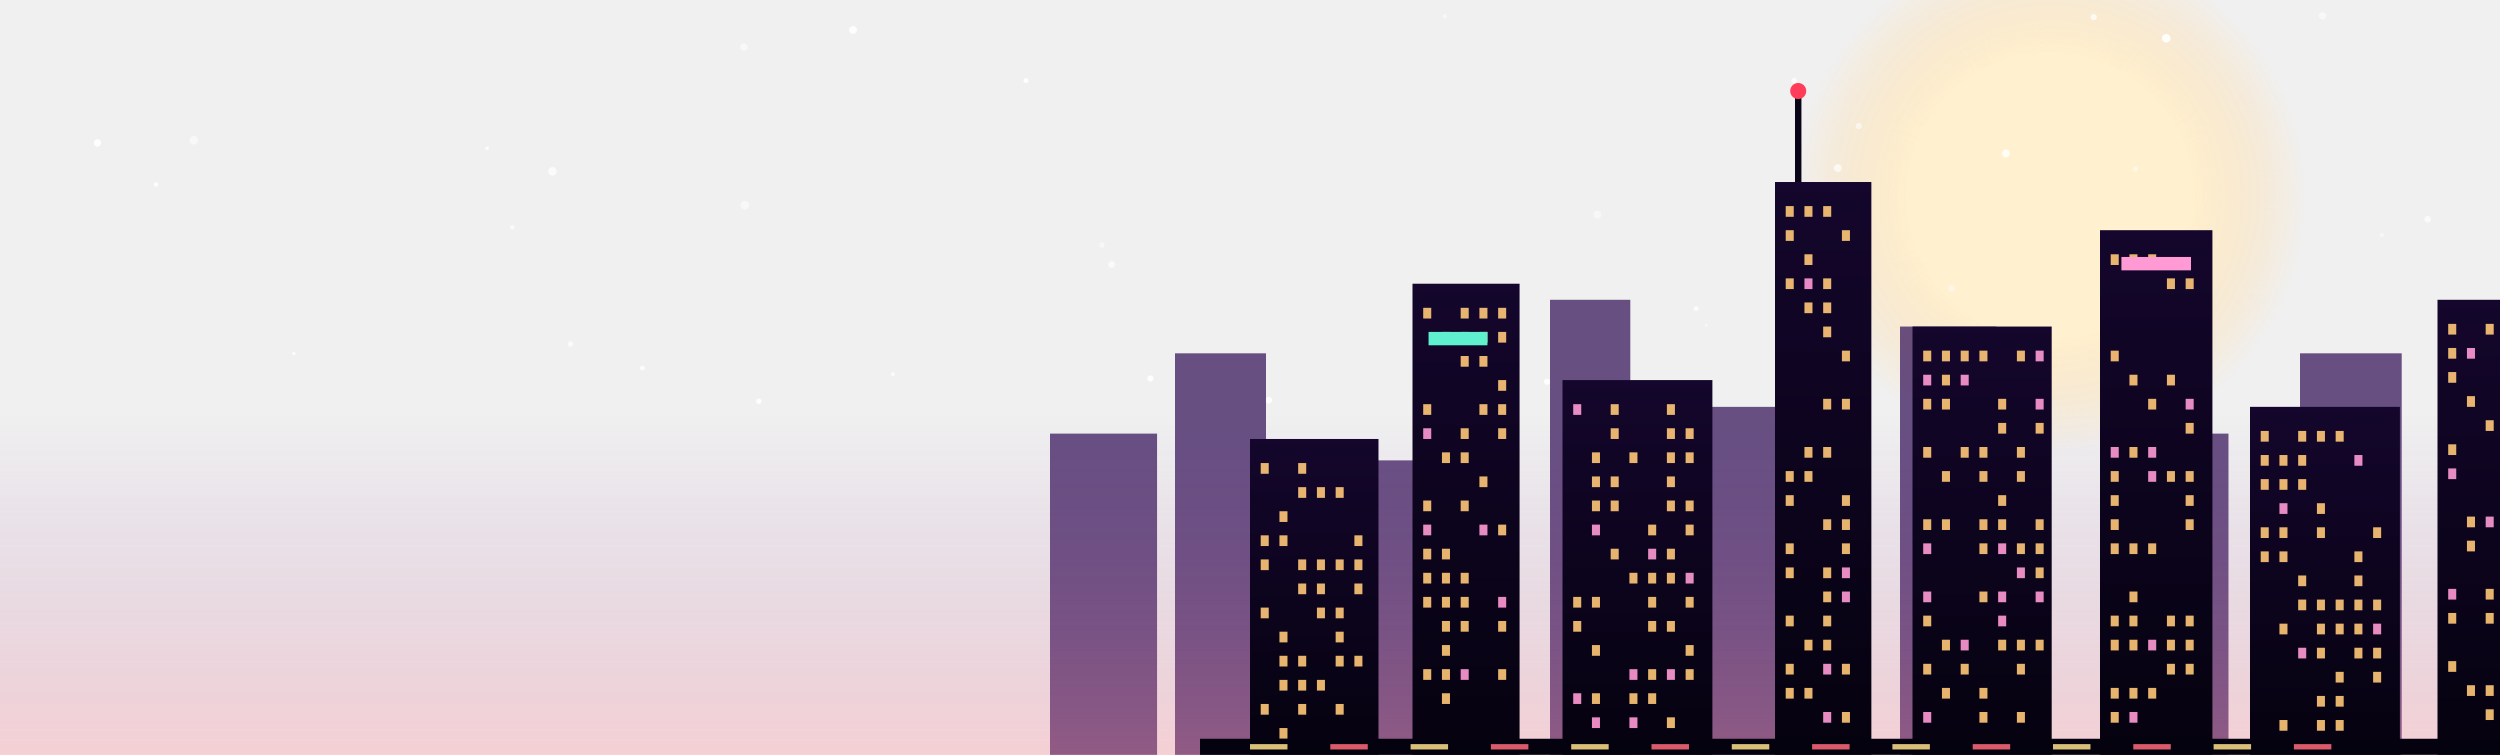
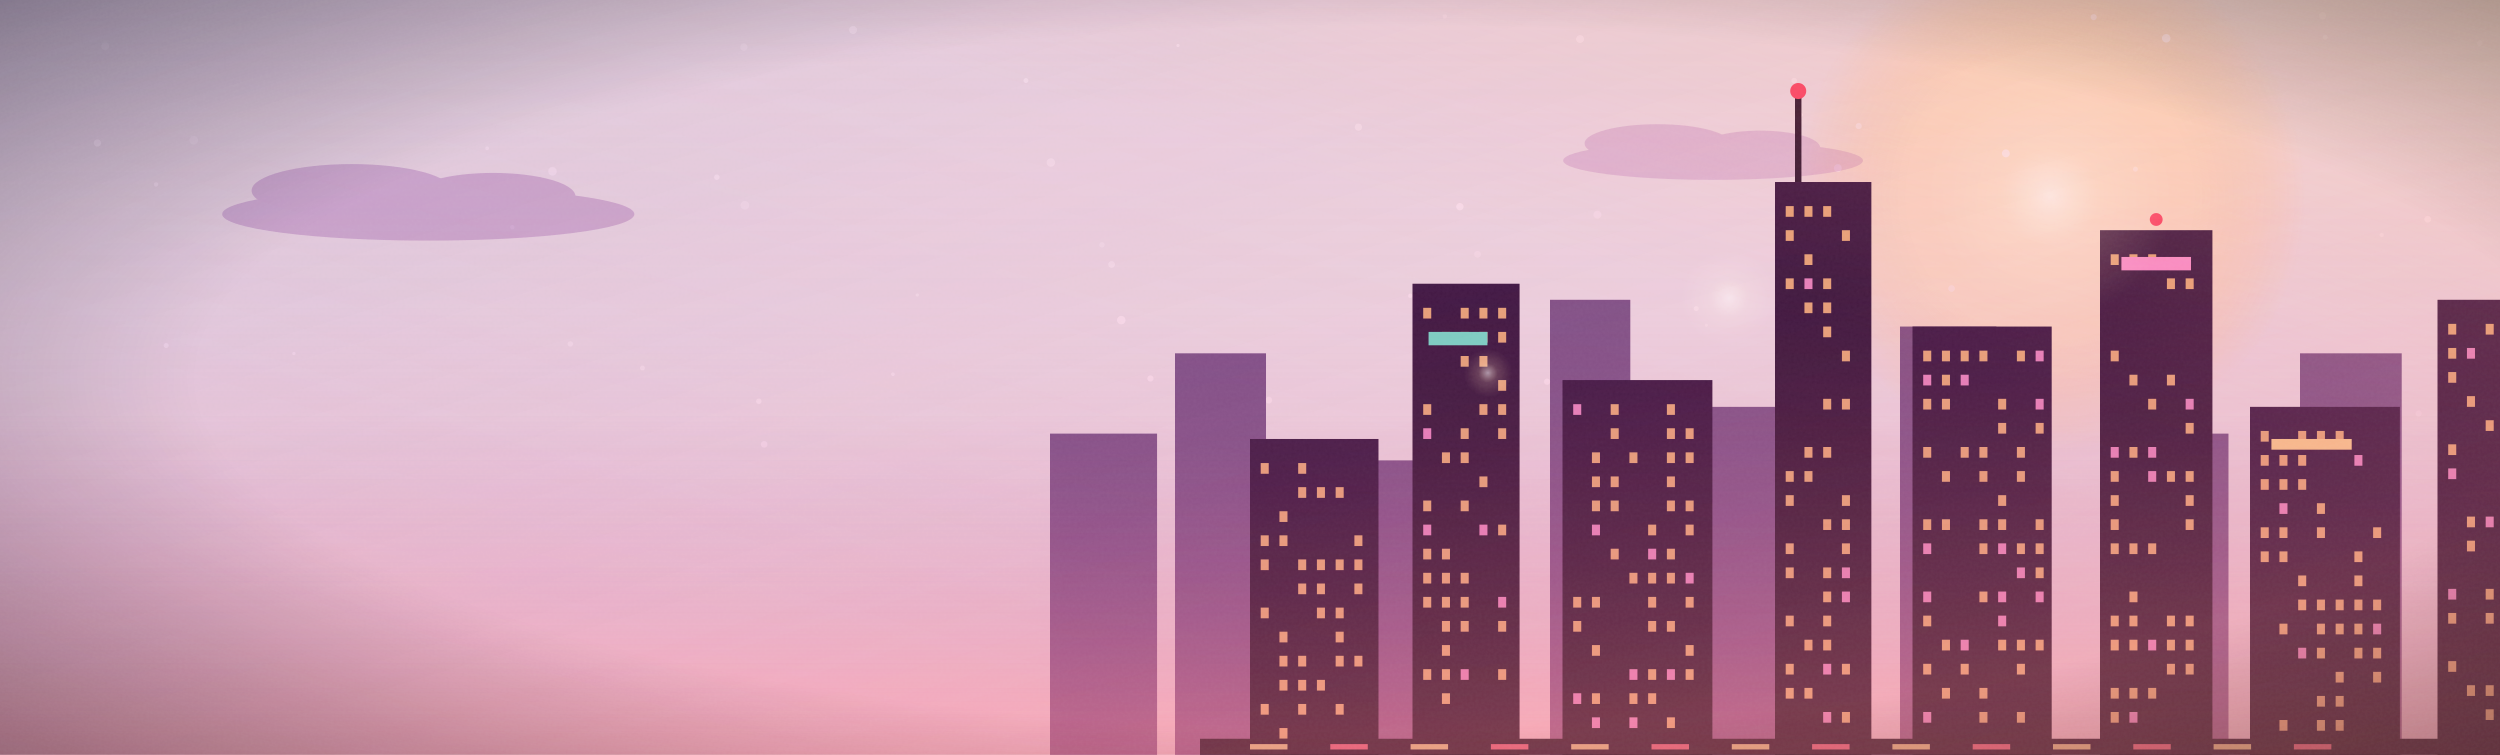
<svg xmlns="http://www.w3.org/2000/svg" viewBox="0 0 934 282" width="934" height="282">
  <defs>
    <linearGradient id="ink" x1="0" y1="0" x2="0" y2="1">
      <stop offset="0" stop-color="#14062c" />
      <stop offset="1" stop-color="#05020f" />
    </linearGradient>
    <linearGradient id="inkwarm" x1="0" y1="0" x2="0" y2="1">
      <stop offset="0" stop-color="#1b0838" />
      <stop offset=".7" stop-color="#0a0418" />
      <stop offset="1" stop-color="#2a0c2e" />
    </linearGradient>
    <linearGradient id="sun" x1="0" y1="0" x2="0" y2="1">
      <stop offset="0" stop-color="#ffe08a" />
      <stop offset=".5" stop-color="#ff8a5c" />
      <stop offset="1" stop-color="#ff2f7e" />
    </linearGradient>
    <linearGradient id="rim" x1="0" y1="0" x2="1" y2="0">
      <stop offset="0" stop-color="#ff9ad5" stop-opacity="0" />
      <stop offset="1" stop-color="#ffb36b" />
    </linearGradient>
    <linearGradient id="lens" x1="0" y1="0" x2="1" y2="1">
      <stop offset="0" stop-color="#ffd27a" />
      <stop offset=".5" stop-color="#ff6aa8" />
      <stop offset="1" stop-color="#5a2a9a" />
    </linearGradient>
    <linearGradient id="haze" x1="0" y1="0" x2="0" y2="1">
      <stop offset="0" stop-color="#7a3a9a" stop-opacity=".0" />
      <stop offset="1" stop-color="#ff7a8a" stop-opacity=".55" />
    </linearGradient>
+     <filter id="glow" x="-30%" y="-30%" width="160%" height="160%">
+       <feGaussianBlur stdDeviation="5" result="b" />
+       <feMerge>
+         <feMergeNode in="b" />
+         <feMergeNode in="SourceGraphic" />
+       </feMerge>
+     </filter>
+     <filter id="glowS" x="-30%" y="-60%" width="160%" height="220%">
+       <feGaussianBlur stdDeviation="2.4" result="b" />
+       <feMerge>
+         <feMergeNode in="b" />
+         <feMergeNode in="b" />
+         <feMergeNode in="SourceGraphic" />
+       </feMerge>
+     </filter>
+     <filter id="soft">
+       <feGaussianBlur stdDeviation=".9" />
+     </filter>
+     <filter id="grain" x="0" y="0" width="100%" height="100%">
+       <feTurbulence type="fractalNoise" baseFrequency=".9" numOctaves="2" seed="7" result="n" />
+       <feColorMatrix in="n" type="matrix" values="0 0 0 0 1  0 0 0 0 1  0 0 0 0 1  0 0 0 .55 0" />
+     </filter>
+     <radialGradient id="vig" cx=".55" cy=".5" r=".85">
+       <stop offset=".55" stop-color="#05010f" stop-opacity="0" />
+       <stop offset="1" stop-color="#05010f" stop-opacity=".55" />
+     </radialGradient>
+     <linearGradient id="grade" x1="0" y1="0" x2="1" y2="1">
+       <stop offset="0" stop-color="#3a1a9a" stop-opacity=".16" />
+       <stop offset=".55" stop-color="#ff5e8a" stop-opacity=".05" />
+       <stop offset="1" stop-color="#ffb36b" stop-opacity=".16" />
+     </linearGradient>
+     <linearGradient id="leak" x1="1" y1="0" x2="0" y2="1">
+       <stop offset="0" stop-color="#ffb36b" stop-opacity=".34" />
+       <stop offset=".35" stop-color="#ff5e8a" stop-opacity=".1" />
+       <stop offset="1" stop-color="#ff5e8a" stop-opacity="0" />
+     </linearGradient>
+     <linearGradient id="fog" x1="0" y1="1" x2="0" y2="0">
+       <stop offset="0" stop-color="#ff7a9a" stop-opacity=".38" />
+       <stop offset=".6" stop-color="#b04aa8" stop-opacity=".1" />
+       <stop offset="1" stop-color="#b04aa8" stop-opacity="0" />
+     </linearGradient>
+     <radialGradient id="flare" cx=".5" cy=".5" r=".5">
+       <stop offset="0" stop-color="#fff" stop-opacity=".55" />
+       <stop offset=".4" stop-color="#ffd9a0" stop-opacity=".18" />
+       <stop offset="1" stop-color="#ffd9a0" stop-opacity="0" />
+     </radialGradient>
+     <radialGradient id="halo" cx=".5" cy=".5" r=".5">
+       <stop offset="0" stop-color="#ff9a6a" stop-opacity=".6" />
+       <stop offset=".6" stop-color="#ff5e8a" stop-opacity=".18" />
+       <stop offset="1" stop-color="#ff5e8a" stop-opacity="0" />
+     </radialGradient>
+     <radialGradient id="halo2" cx=".5" cy=".5" r=".5">
+       <stop offset="0" stop-color="#fff0cf" stop-opacity=".5" />
+       <stop offset=".6" stop-color="#c9a8ff" stop-opacity=".15" />
+       <stop offset="1" stop-color="#c9a8ff" stop-opacity="0" />
+     </radialGradient>
    <radialGradient id="moon" cx=".5" cy=".5" r=".5">
      <stop offset=".55" stop-color="#fff0cf" />
      <stop offset="1" stop-color="#ffd9a0" stop-opacity="0" />
    </radialGradient>
    <linearGradient id="skin" x1="0" y1="0" x2="1" y2="1">
      <stop offset="0" stop-color="#2a1240" />
      <stop offset=".6" stop-color="#6a3a7a" />
      <stop offset="1" stop-color="#c8688a" />
    </linearGradient>
    <linearGradient id="shade" x1="0" y1="0" x2="1" y2="0">
      <stop offset="0" stop-color="#fff" stop-opacity=".25" />
      <stop offset="1" stop-color="#2a0c3e" stop-opacity=".55" />
    </linearGradient>
    <clipPath id="sunclip2">
      <circle cx="653.8" cy="141" r="141" />
    </clipPath>
    <clipPath id="sunclip">
      <circle cx="747.2" cy="174.84" r="174.84" />
    </clipPath>
    <filter id="soft">
      <feGaussianBlur stdDeviation="1.2" />
    </filter>
+     <style>
+ .tw{animation:tw 3s ease-in-out infinite}.t1{animation-duration:2.3s;animation-delay:-.7s}.t2{animation-duration:3.7s;animation-delay:-1.4s}.t3{animation-duration:4.4s;animation-delay:-2.1s}
+ @keyframes tw{0%,100%{opacity:.95}50%{opacity:.18}}
+ .sway{transform-box:fill-box;transform-origin:50% 100%;animation:sway 7s ease-in-out infinite}.sw2{animation-duration:9s;animation-delay:-2s}.sw3{animation-duration:6s;animation-delay:-4s}
+ @keyframes sway{0%,100%{transform:rotate(0)}25%{transform:rotate(1.5deg)}75%{transform:rotate(-1.5deg)}}
+ .wk{animation:wk 6s steps(1,end) infinite}.wk2{animation-duration:9s;animation-delay:-3s}.wk3{animation-duration:11s;animation-delay:-6s}
+ @keyframes wk{0%,100%{opacity:.9}38%{opacity:.08}62%{opacity:.9}}
+ .blink{animation:bl 1.7s steps(1,end) infinite}@keyframes bl{0%,100%{opacity:1}50%{opacity:.1}}
+ .pulse{transform-box:fill-box;transform-origin:center;animation:pl 7s ease-in-out infinite}@keyframes pl{0%,100%{opacity:.55;transform:scale(1)}50%{opacity:.95;transform:scale(1.07)}}
+ .drift{animation:dr 8s ease-in-out infinite alternate}.dr2{animation-duration:11s;animation-delay:-3s}@keyframes dr{from{transform:translateX(-16px)}to{transform:translateX(16px)}}
+ .cars{animation:cr 9s linear infinite}.cars2{animation-duration:13s;animation-delay:-5s;animation-direction:reverse}@keyframes cr{from{transform:translateX(-140px)}to{transform:translateX(140px)}}
+ .cloud{animation:cl 70s linear infinite}@keyframes cl{from{transform:translateX(-260px)}to{transform:translateX(1200px)}}
+ .fly{animation:fl 26s linear infinite}@keyframes fl{from{transform:translate(-200px,10px)}50%{transform:translate(480px,-14px)}to{transform:translate(1150px,6px)}}
+ .neon{animation:ne 5s infinite}@keyframes ne{0%,44%,50%,56%,100%{opacity:1}46%{opacity:.3}48%{opacity:.9}52%{opacity:.4}54%{opacity:.95}}
+ .shoot{opacity:0;animation:sh 11s linear infinite}@keyframes sh{0%,88%{opacity:0;transform:translate(0,0)}90%{opacity:1}100%{opacity:0;transform:translate(-240px,100px)}}
+ .spin{animation:sp 120s linear infinite}@keyframes sp{to{transform:rotate(360deg)}}
+ .flo{animation:fo 8s ease-in-out infinite}.fo2{animation-duration:11s;animation-delay:-4s}@keyframes fo{0%,100%{transform:translate(0,0);opacity:.2}50%{transform:translate(10px,-14px);opacity:1}}
+ .flare{animation:fl2 9s ease-in-out infinite;mix-blend-mode:screen}.f2{animation-delay:-3s}.f3{animation-delay:-6s}@keyframes fl2{0%,100%{opacity:.35;transform:translateX(0)}50%{opacity:.85;transform:translateX(10px)}}
+ .shim{animation:shm 4s ease-in-out infinite}.sh2{animation-delay:-1.3s}.sh3{animation-delay:-2.6s}@keyframes shm{0%,100%{opacity:.2}50%{opacity:.9}}
+ @media (prefers-reduced-motion:reduce){*{animation:none!important}}
+ </style>
  </defs>
  <circle cx="765.88" cy="73.32" r="95.88" fill="url(#moon)" />
  <circle cx="765.88" cy="73.32" r="33.84" fill="#fff0cf" />
-   <circle cx="607.0" cy="153.0" r="0.60" fill="#fff" opacity="0.45" />
-   <circle cx="277.9" cy="17.6" r="1.37" fill="#fff" opacity="0.55" />
-   <circle cx="213.1" cy="128.5" r="1.04" fill="#fff" opacity="0.65" />
-   <circle cx="182.0" cy="55.4" r="0.71" fill="#fff" opacity="0.75" />
-   <circle cx="749.4" cy="57.3" r="1.48" fill="#fff" opacity="0.85" />
-   <circle cx="578.0" cy="142.6" r="1.15" fill="#fff" opacity="0.95" />
-   <circle cx="889.8" cy="87.8" r="0.82" fill="#fff" opacity="0.45" />
-   <circle cx="278.3" cy="76.7" r="1.59" fill="#fff" opacity="0.55" />
-   <circle cx="415.3" cy="98.8" r="1.26" fill="#fff" opacity="0.65" />
-   <circle cx="240.0" cy="137.5" r="0.93" fill="#fff" opacity="0.75" />
-   <circle cx="109.8" cy="132.1" r="0.60" fill="#fff" opacity="0.85" />
-   <circle cx="36.4" cy="53.4" r="1.37" fill="#fff" opacity="0.95" />
-   <circle cx="411.7" cy="91.5" r="1.04" fill="#fff" opacity="0.45" />
-   <circle cx="555.4" cy="110.7" r="0.71" fill="#fff" opacity="0.55" />
-   <circle cx="686.6" cy="62.8" r="1.48" fill="#fff" opacity="0.65" />
-   <circle cx="782.2" cy="6.4" r="1.15" fill="#fff" opacity="0.75" />
-   <circle cx="58.3" cy="68.9" r="0.82" fill="#fff" opacity="0.85" />
-   <circle cx="809.3" cy="14.3" r="1.59" fill="#fff" opacity="0.95" />
-   <circle cx="729.1" cy="107.8" r="1.26" fill="#fff" opacity="0.45" />
-   <circle cx="797.8" cy="63.2" r="0.93" fill="#fff" opacity="0.55" />
-   <circle cx="715.7" cy="133.4" r="0.60" fill="#fff" opacity="0.65" />
-   <circle cx="563.5" cy="113.6" r="1.37" fill="#fff" opacity="0.75" />
-   <circle cx="283.5" cy="149.9" r="1.04" fill="#fff" opacity="0.85" />
-   <circle cx="717.4" cy="138.1" r="0.71" fill="#fff" opacity="0.95" />
-   <circle cx="596.8" cy="80.2" r="1.48" fill="#fff" opacity="0.45" />
-   <circle cx="694.4" cy="47.1" r="1.15" fill="#fff" opacity="0.55" />
-   <circle cx="191.4" cy="84.9" r="0.82" fill="#fff" opacity="0.65" />
-   <circle cx="206.4" cy="64.0" r="1.59" fill="#fff" opacity="0.75" />
-   <circle cx="474.0" cy="149.5" r="1.26" fill="#fff" opacity="0.85" />
-   <circle cx="383.3" cy="30.1" r="0.93" fill="#fff" opacity="0.95" />
-   <circle cx="637.5" cy="121.5" r="0.60" fill="#fff" opacity="0.45" />
-   <circle cx="867.7" cy="5.9" r="1.37" fill="#fff" opacity="0.55" />
-   <circle cx="670.3" cy="30.1" r="1.04" fill="#fff" opacity="0.65" />
-   <circle cx="333.6" cy="139.8" r="0.71" fill="#fff" opacity="0.75" />
-   <circle cx="318.7" cy="11.2" r="1.48" fill="#fff" opacity="0.85" />
-   <circle cx="429.8" cy="141.4" r="1.15" fill="#fff" opacity="0.95" />
-   <circle cx="539.8" cy="6.1" r="0.82" fill="#fff" opacity="0.45" />
-   <circle cx="72.4" cy="52.4" r="1.59" fill="#fff" opacity="0.55" />
-   <circle cx="907.0" cy="81.9" r="1.26" fill="#fff" opacity="0.65" />
-   <circle cx="633.7" cy="115.3" r="0.93" fill="#fff" opacity="0.75" />
+   <circle cx="607.0" cy="153.0" r="0.60" fill="#fff" opacity="0.45" class="tw t0" />
+   <circle cx="277.9" cy="17.6" r="1.37" fill="#fff" opacity="0.55" class="" />
+   <circle cx="213.1" cy="128.5" r="1.04" fill="#fff" opacity="0.65" class="" />
+   <circle cx="182.0" cy="55.4" r="0.71" fill="#fff" opacity="0.75" class="tw t3" />
+   <circle cx="749.4" cy="57.3" r="1.48" fill="#fff" opacity="0.85" class="" />
+   <circle cx="578.0" cy="142.6" r="1.15" fill="#fff" opacity="0.95" class="" />
+   <circle cx="889.8" cy="87.8" r="0.82" fill="#fff" opacity="0.45" class="tw t2" />
+   <circle cx="278.3" cy="76.7" r="1.59" fill="#fff" opacity="0.55" class="" />
+   <circle cx="415.3" cy="98.8" r="1.26" fill="#fff" opacity="0.65" class="" />
+   <circle cx="240.0" cy="137.5" r="0.93" fill="#fff" opacity="0.75" class="tw t1" />
+   <circle cx="109.8" cy="132.1" r="0.60" fill="#fff" opacity="0.85" class="" />
+   <circle cx="36.4" cy="53.4" r="1.37" fill="#fff" opacity="0.95" class="" />
+   <circle cx="411.7" cy="91.5" r="1.04" fill="#fff" opacity="0.45" class="tw t0" />
+   <circle cx="555.4" cy="110.7" r="0.71" fill="#fff" opacity="0.55" class="" />
+   <circle cx="686.6" cy="62.8" r="1.48" fill="#fff" opacity="0.65" class="" />
+   <circle cx="782.2" cy="6.4" r="1.15" fill="#fff" opacity="0.75" class="tw t3" />
+   <circle cx="58.3" cy="68.9" r="0.82" fill="#fff" opacity="0.85" class="" />
+   <circle cx="809.3" cy="14.3" r="1.59" fill="#fff" opacity="0.95" class="" />
+   <circle cx="729.1" cy="107.8" r="1.26" fill="#fff" opacity="0.45" class="tw t2" />
+   <circle cx="797.8" cy="63.2" r="0.93" fill="#fff" opacity="0.55" class="" />
+   <circle cx="715.7" cy="133.4" r="0.60" fill="#fff" opacity="0.65" class="" />
+   <circle cx="563.5" cy="113.6" r="1.37" fill="#fff" opacity="0.75" class="tw t1" />
+   <circle cx="283.5" cy="149.9" r="1.04" fill="#fff" opacity="0.85" class="" />
+   <circle cx="717.4" cy="138.1" r="0.71" fill="#fff" opacity="0.95" class="" />
+   <circle cx="596.8" cy="80.2" r="1.48" fill="#fff" opacity="0.45" class="tw t0" />
+   <circle cx="694.4" cy="47.1" r="1.15" fill="#fff" opacity="0.55" class="" />
+   <circle cx="191.4" cy="84.9" r="0.82" fill="#fff" opacity="0.65" class="" />
+   <circle cx="206.4" cy="64.0" r="1.59" fill="#fff" opacity="0.75" class="tw t3" />
+   <circle cx="474.0" cy="149.5" r="1.26" fill="#fff" opacity="0.85" class="" />
+   <circle cx="383.3" cy="30.1" r="0.93" fill="#fff" opacity="0.95" class="" />
+   <circle cx="637.5" cy="121.5" r="0.60" fill="#fff" opacity="0.45" class="tw t2" />
+   <circle cx="867.7" cy="5.9" r="1.37" fill="#fff" opacity="0.55" class="" />
+   <circle cx="670.3" cy="30.1" r="1.04" fill="#fff" opacity="0.65" class="" />
+   <circle cx="333.6" cy="139.8" r="0.71" fill="#fff" opacity="0.75" class="tw t1" />
+   <circle cx="318.7" cy="11.2" r="1.48" fill="#fff" opacity="0.85" class="" />
+   <circle cx="429.8" cy="141.4" r="1.15" fill="#fff" opacity="0.95" class="" />
+   <circle cx="539.8" cy="6.1" r="0.82" fill="#fff" opacity="0.45" class="tw t0" />
+   <circle cx="72.4" cy="52.4" r="1.59" fill="#fff" opacity="0.55" class="" />
+   <circle cx="907.0" cy="81.9" r="1.26" fill="#fff" opacity="0.65" class="" />
+   <circle cx="633.7" cy="115.3" r="0.93" fill="#fff" opacity="0.75" class="tw t3" />
+   <circle cx="440.1" cy="17.0" r="0.60" fill="#fff" opacity="0.85" class="" />
+   <circle cx="545.4" cy="77.2" r="1.37" fill="#fff" opacity="0.95" class="" />
+   <circle cx="926.5" cy="16.1" r="1.04" fill="#fff" opacity="0.45" class="tw t2" />
+   <circle cx="799.2" cy="130.3" r="0.71" fill="#fff" opacity="0.55" class="" />
+   <circle cx="590.3" cy="14.6" r="1.48" fill="#fff" opacity="0.65" class="" />
+   <circle cx="795.5" cy="103.4" r="1.15" fill="#fff" opacity="0.75" class="tw t1" />
+   <circle cx="526.9" cy="110.5" r="0.82" fill="#fff" opacity="0.85" class="" />
+   <circle cx="418.9" cy="119.6" r="1.59" fill="#fff" opacity="0.95" class="" />
+   <circle cx="552.0" cy="95.0" r="1.26" fill="#fff" opacity="0.45" class="tw t0" />
+   <circle cx="868.7" cy="13.9" r="0.93" fill="#fff" opacity="0.55" class="" />
+   <circle cx="342.7" cy="110.2" r="0.60" fill="#fff" opacity="0.65" class="" />
+   <circle cx="507.5" cy="47.5" r="1.37" fill="#fff" opacity="0.75" class="tw t3" />
+   <circle cx="267.8" cy="66.2" r="1.04" fill="#fff" opacity="0.85" class="" />
+   <circle cx="672.9" cy="42.9" r="0.71" fill="#fff" opacity="0.95" class="" />
+   <circle cx="39.3" cy="17.3" r="1.48" fill="#fff" opacity="0.45" class="tw t2" />
+   <circle cx="903.6" cy="154.5" r="1.15" fill="#fff" opacity="0.55" class="" />
+   <circle cx="786.9" cy="143.2" r="0.82" fill="#fff" opacity="0.65" class="" />
+   <circle cx="392.6" cy="60.7" r="1.59" fill="#fff" opacity="0.75" class="tw t1" />
+   <circle cx="285.5" cy="166.0" r="1.26" fill="#fff" opacity="0.85" class="" />
+   <circle cx="62.1" cy="129.1" r="0.93" fill="#fff" opacity="0.95" class="" />
+   <g class="shoot" style="animation-delay:-5s">
+     <line x1="480" y1="30" x2="526" y2="11" stroke="#fff" stroke-width="1.6" stroke-linecap="round" opacity=".9" />
+     <circle cx="480" cy="30" r="1.8" fill="#fff" />
+   </g>
+   <g class="cloud" style="animation-delay:-18s" opacity="0.28">
+     <g transform="translate(160 80) scale(1.1)">
+       <ellipse cx="0" cy="0" rx="70" ry="9" fill="#7a3a9a" />
+       <ellipse cx="-26" cy="-8" rx="34" ry="9" fill="#7a3a9a" />
+       <ellipse cx="22" cy="-6" rx="28" ry="8" fill="#7a3a9a" />
+     </g>
+   </g>
+   <g class="cloud" style="animation-delay:-50s" opacity="0.22">
+     <g transform="translate(640 60) scale(0.8)">
+       <ellipse cx="0" cy="0" rx="70" ry="9" fill="#9a4aa8" />
+       <ellipse cx="-26" cy="-8" rx="34" ry="9" fill="#9a4aa8" />
+       <ellipse cx="22" cy="-6" rx="28" ry="8" fill="#9a4aa8" />
+     </g>
+   </g>
  <g opacity=".75">
    <rect x="392.28" y="162" width="40" height="120" fill="#3a1a5e" />
    <rect x="438.98" y="132" width="34" height="150" fill="#3a1a5e" />
    <rect x="513.7" y="172" width="46" height="110" fill="#3a1a5e" />
    <rect x="579.08" y="112" width="30" height="170" fill="#3a1a5e" />
    <rect x="635.12" y="152" width="44" height="130" fill="#3a1a5e" />
    <rect x="709.84" y="122" width="36" height="160" fill="#3a1a5e" />
    <rect x="784.56" y="162" width="48" height="120" fill="#3a1a5e" />
    <rect x="859.28" y="132" width="38" height="150" fill="#3a1a5e" />
  </g>
  <rect x="0" y="155.1" width="934" height="126.9" fill="url(#haze)" opacity=".5" />
  <rect x="467" y="164" width="48" height="118" fill="url(#ink)" />
  <rect x="471" y="173" width="3" height="4" fill="#ffc878" opacity=".9" />
  <rect x="485" y="173" width="3" height="4" fill="#ffc878" opacity=".9" />
  <rect x="485" y="182" width="3" height="4" fill="#ffc878" opacity=".9" />
  <rect x="492" y="182" width="3" height="4" fill="#ffc878" opacity=".9" />
  <rect x="499" y="182" width="3" height="4" fill="#ffc878" opacity=".9" />
  <rect x="478" y="191" width="3" height="4" fill="#ffc878" opacity=".9" />
  <rect x="471" y="200" width="3" height="4" fill="#ffc878" opacity=".9" />
  <rect x="478" y="200" width="3" height="4" fill="#ffc878" opacity=".9" />
-   <rect x="506" y="200" width="3" height="4" fill="#ffc878" opacity=".9" />
+   <rect x="506" y="200" width="3" height="4" fill="#ffc878" opacity=".9" class="wk " />
  <rect x="471" y="209" width="3" height="4" fill="#ffc878" opacity=".9" />
  <rect x="485" y="209" width="3" height="4" fill="#ffc878" opacity=".9" />
  <rect x="492" y="209" width="3" height="4" fill="#ffc878" opacity=".9" />
  <rect x="499" y="209" width="3" height="4" fill="#ffc878" opacity=".9" />
  <rect x="506" y="209" width="3" height="4" fill="#ffc878" opacity=".9" />
-   <rect x="485" y="218" width="3" height="4" fill="#ffc878" opacity=".9" />
+   <rect x="485" y="218" width="3" height="4" fill="#ffc878" opacity=".9" class="wk " />
  <rect x="492" y="218" width="3" height="4" fill="#ffc878" opacity=".9" />
  <rect x="506" y="218" width="3" height="4" fill="#ffc878" opacity=".9" />
  <rect x="471" y="227" width="3" height="4" fill="#ffc878" opacity=".9" />
  <rect x="492" y="227" width="3" height="4" fill="#ffc878" opacity=".9" />
  <rect x="499" y="227" width="3" height="4" fill="#ffc878" opacity=".9" />
  <rect x="478" y="236" width="3" height="4" fill="#ffc878" opacity=".9" />
  <rect x="499" y="236" width="3" height="4" fill="#ffc878" opacity=".9" />
  <rect x="478" y="245" width="3" height="4" fill="#ffc878" opacity=".9" />
-   <rect x="485" y="245" width="3" height="4" fill="#ffc878" opacity=".9" />
+   <rect x="485" y="245" width="3" height="4" fill="#ffc878" opacity=".9" class="wk " />
  <rect x="499" y="245" width="3" height="4" fill="#ffc878" opacity=".9" />
  <rect x="506" y="245" width="3" height="4" fill="#ffc878" opacity=".9" />
  <rect x="478" y="254" width="3" height="4" fill="#ffc878" opacity=".9" />
  <rect x="485" y="254" width="3" height="4" fill="#ffc878" opacity=".9" />
  <rect x="492" y="254" width="3" height="4" fill="#ffc878" opacity=".9" />
  <rect x="471" y="263" width="3" height="4" fill="#ffc878" opacity=".9" />
  <rect x="485" y="263" width="3" height="4" fill="#ffc878" opacity=".9" />
  <rect x="499" y="263" width="3" height="4" fill="#ffc878" opacity=".9" />
  <rect x="478" y="272" width="3" height="4" fill="#ffc878" opacity=".9" />
  <rect x="527.71" y="106" width="40" height="176" fill="url(#ink)" />
  <rect x="531.71" y="115" width="3" height="4" fill="#ffc878" opacity=".9" />
  <rect x="545.71" y="115" width="3" height="4" fill="#ffc878" opacity=".9" />
  <rect x="552.71" y="115" width="3" height="4" fill="#ffc878" opacity=".9" />
  <rect x="559.71" y="115" width="3" height="4" fill="#ffc878" opacity=".9" />
  <rect x="538.71" y="124" width="3" height="4" fill="#ffc878" opacity=".9" />
-   <rect x="545.71" y="124" width="3" height="4" fill="#ffc878" opacity=".9" />
+   <rect x="545.71" y="124" width="3" height="4" fill="#ffc878" opacity=".9" class="wk " />
  <rect x="552.71" y="124" width="3" height="4" fill="#ffc878" opacity=".9" />
  <rect x="559.71" y="124" width="3" height="4" fill="#ffc878" opacity=".9" />
  <rect x="545.71" y="133" width="3" height="4" fill="#ffc878" opacity=".9" />
  <rect x="552.71" y="133" width="3" height="4" fill="#ffc878" opacity=".9" />
  <rect x="559.71" y="142" width="3" height="4" fill="#ffc878" opacity=".9" />
  <rect x="531.71" y="151" width="3" height="4" fill="#ffc878" opacity=".9" />
  <rect x="552.71" y="151" width="3" height="4" fill="#ffc878" opacity=".9" />
  <rect x="559.71" y="151" width="3" height="4" fill="#ffc878" opacity=".9" />
-   <rect x="531.71" y="160" width="3" height="4" fill="#ff9ad5" opacity=".9" />
+   <rect x="531.71" y="160" width="3" height="4" fill="#ff9ad5" opacity=".9" class="wk " />
  <rect x="545.71" y="160" width="3" height="4" fill="#ffc878" opacity=".9" />
  <rect x="559.71" y="160" width="3" height="4" fill="#ffc878" opacity=".9" />
  <rect x="538.71" y="169" width="3" height="4" fill="#ffc878" opacity=".9" />
  <rect x="545.71" y="169" width="3" height="4" fill="#ffc878" opacity=".9" />
  <rect x="552.71" y="178" width="3" height="4" fill="#ffc878" opacity=".9" />
  <rect x="531.71" y="187" width="3" height="4" fill="#ffc878" opacity=".9" />
  <rect x="545.71" y="187" width="3" height="4" fill="#ffc878" opacity=".9" />
  <rect x="531.71" y="196" width="3" height="4" fill="#ff9ad5" opacity=".9" />
  <rect x="552.71" y="196" width="3" height="4" fill="#ff9ad5" opacity=".9" />
  <rect x="559.71" y="196" width="3" height="4" fill="#ffc878" opacity=".9" />
  <rect x="531.71" y="205" width="3" height="4" fill="#ffc878" opacity=".9" />
  <rect x="538.71" y="205" width="3" height="4" fill="#ffc878" opacity=".9" />
  <rect x="531.71" y="214" width="3" height="4" fill="#ffc878" opacity=".9" />
  <rect x="538.71" y="214" width="3" height="4" fill="#ffc878" opacity=".9" />
  <rect x="545.71" y="214" width="3" height="4" fill="#ffc878" opacity=".9" />
  <rect x="531.71" y="223" width="3" height="4" fill="#ffc878" opacity=".9" />
-   <rect x="538.71" y="223" width="3" height="4" fill="#ffc878" opacity=".9" />
+   <rect x="538.71" y="223" width="3" height="4" fill="#ffc878" opacity=".9" class="wk " />
  <rect x="545.71" y="223" width="3" height="4" fill="#ffc878" opacity=".9" />
  <rect x="559.71" y="223" width="3" height="4" fill="#ff9ad5" opacity=".9" />
  <rect x="538.71" y="232" width="3" height="4" fill="#ffc878" opacity=".9" />
  <rect x="545.71" y="232" width="3" height="4" fill="#ffc878" opacity=".9" />
  <rect x="559.71" y="232" width="3" height="4" fill="#ffc878" opacity=".9" />
  <rect x="538.71" y="241" width="3" height="4" fill="#ffc878" opacity=".9" />
  <rect x="531.71" y="250" width="3" height="4" fill="#ffc878" opacity=".9" />
  <rect x="538.71" y="250" width="3" height="4" fill="#ffc878" opacity=".9" />
  <rect x="545.71" y="250" width="3" height="4" fill="#ff9ad5" opacity=".9" />
-   <rect x="559.71" y="250" width="3" height="4" fill="#ffc878" opacity=".9" />
+   <rect x="559.71" y="250" width="3" height="4" fill="#ffc878" opacity=".9" class="wk " />
  <rect x="538.71" y="259" width="3" height="4" fill="#ffc878" opacity=".9" />
  <rect x="583.75" y="142" width="56" height="140" fill="url(#ink)" />
  <rect x="587.75" y="151" width="3" height="4" fill="#ff9ad5" opacity=".9" />
  <rect x="601.75" y="151" width="3" height="4" fill="#ffc878" opacity=".9" />
  <rect x="622.75" y="151" width="3" height="4" fill="#ffc878" opacity=".9" />
  <rect x="601.75" y="160" width="3" height="4" fill="#ffc878" opacity=".9" />
-   <rect x="622.75" y="160" width="3" height="4" fill="#ffc878" opacity=".9" />
+   <rect x="622.75" y="160" width="3" height="4" fill="#ffc878" opacity=".9" class="wk " />
  <rect x="629.75" y="160" width="3" height="4" fill="#ffc878" opacity=".9" />
  <rect x="594.75" y="169" width="3" height="4" fill="#ffc878" opacity=".9" />
  <rect x="608.75" y="169" width="3" height="4" fill="#ffc878" opacity=".9" />
  <rect x="622.75" y="169" width="3" height="4" fill="#ffc878" opacity=".9" />
  <rect x="629.75" y="169" width="3" height="4" fill="#ffc878" opacity=".9" />
  <rect x="594.75" y="178" width="3" height="4" fill="#ffc878" opacity=".9" />
  <rect x="601.75" y="178" width="3" height="4" fill="#ffc878" opacity=".9" />
  <rect x="622.75" y="178" width="3" height="4" fill="#ffc878" opacity=".9" />
  <rect x="594.75" y="187" width="3" height="4" fill="#ffc878" opacity=".9" />
-   <rect x="601.75" y="187" width="3" height="4" fill="#ffc878" opacity=".9" />
+   <rect x="601.75" y="187" width="3" height="4" fill="#ffc878" opacity=".9" class="wk " />
  <rect x="622.75" y="187" width="3" height="4" fill="#ffc878" opacity=".9" />
  <rect x="629.75" y="187" width="3" height="4" fill="#ffc878" opacity=".9" />
  <rect x="594.75" y="196" width="3" height="4" fill="#ff9ad5" opacity=".9" />
-   <rect x="615.75" y="196" width="3" height="4" fill="#ffc878" opacity=".9" />
+   <rect x="615.75" y="196" width="3" height="4" fill="#ffc878" opacity=".9" class="wk " />
  <rect x="629.75" y="196" width="3" height="4" fill="#ffc878" opacity=".9" />
  <rect x="601.75" y="205" width="3" height="4" fill="#ffc878" opacity=".9" />
  <rect x="615.75" y="205" width="3" height="4" fill="#ff9ad5" opacity=".9" />
  <rect x="622.75" y="205" width="3" height="4" fill="#ffc878" opacity=".9" />
  <rect x="608.75" y="214" width="3" height="4" fill="#ffc878" opacity=".9" />
  <rect x="615.75" y="214" width="3" height="4" fill="#ffc878" opacity=".9" />
  <rect x="622.75" y="214" width="3" height="4" fill="#ffc878" opacity=".9" />
  <rect x="629.75" y="214" width="3" height="4" fill="#ff9ad5" opacity=".9" />
  <rect x="587.75" y="223" width="3" height="4" fill="#ffc878" opacity=".9" />
-   <rect x="594.75" y="223" width="3" height="4" fill="#ffc878" opacity=".9" />
+   <rect x="594.75" y="223" width="3" height="4" fill="#ffc878" opacity=".9" class="wk " />
  <rect x="615.75" y="223" width="3" height="4" fill="#ffc878" opacity=".9" />
  <rect x="629.75" y="223" width="3" height="4" fill="#ffc878" opacity=".9" />
  <rect x="587.75" y="232" width="3" height="4" fill="#ffc878" opacity=".9" />
  <rect x="615.75" y="232" width="3" height="4" fill="#ffc878" opacity=".9" />
  <rect x="622.75" y="232" width="3" height="4" fill="#ffc878" opacity=".9" />
  <rect x="594.75" y="241" width="3" height="4" fill="#ffc878" opacity=".9" />
  <rect x="629.75" y="241" width="3" height="4" fill="#ffc878" opacity=".9" />
  <rect x="608.75" y="250" width="3" height="4" fill="#ff9ad5" opacity=".9" />
  <rect x="615.75" y="250" width="3" height="4" fill="#ffc878" opacity=".9" />
  <rect x="622.75" y="250" width="3" height="4" fill="#ff9ad5" opacity=".9" />
  <rect x="629.75" y="250" width="3" height="4" fill="#ffc878" opacity=".9" />
-   <rect x="587.75" y="259" width="3" height="4" fill="#ff9ad5" opacity=".9" />
+   <rect x="587.75" y="259" width="3" height="4" fill="#ff9ad5" opacity=".9" class="wk " />
  <rect x="594.75" y="259" width="3" height="4" fill="#ffc878" opacity=".9" />
  <rect x="608.75" y="259" width="3" height="4" fill="#ffc878" opacity=".9" />
  <rect x="615.75" y="259" width="3" height="4" fill="#ffc878" opacity=".9" />
  <rect x="594.75" y="268" width="3" height="4" fill="#ff9ad5" opacity=".9" />
  <rect x="608.75" y="268" width="3" height="4" fill="#ff9ad5" opacity=".9" />
  <rect x="622.75" y="268" width="3" height="4" fill="#ffc878" opacity=".9" />
  <rect x="663.14" y="68" width="36" height="214" fill="url(#ink)" />
  <rect x="667.14" y="77" width="3" height="4" fill="#ffc878" opacity=".9" />
  <rect x="674.14" y="77" width="3" height="4" fill="#ffc878" opacity=".9" />
-   <rect x="681.14" y="77" width="3" height="4" fill="#ffc878" opacity=".9" />
+   <rect x="681.14" y="77" width="3" height="4" fill="#ffc878" opacity=".9" class="wk " />
  <rect x="667.14" y="86" width="3" height="4" fill="#ffc878" opacity=".9" />
  <rect x="688.14" y="86" width="3" height="4" fill="#ffc878" opacity=".9" />
  <rect x="674.14" y="95" width="3" height="4" fill="#ffc878" opacity=".9" />
  <rect x="667.14" y="104" width="3" height="4" fill="#ffc878" opacity=".9" />
  <rect x="674.14" y="104" width="3" height="4" fill="#ff9ad5" opacity=".9" />
  <rect x="681.14" y="104" width="3" height="4" fill="#ffc878" opacity=".9" />
  <rect x="674.14" y="113" width="3" height="4" fill="#ffc878" opacity=".9" />
  <rect x="681.14" y="113" width="3" height="4" fill="#ffc878" opacity=".9" />
  <rect x="681.14" y="122" width="3" height="4" fill="#ffc878" opacity=".9" />
  <rect x="688.14" y="131" width="3" height="4" fill="#ffc878" opacity=".9" />
  <rect x="681.14" y="149" width="3" height="4" fill="#ffc878" opacity=".9" />
  <rect x="688.14" y="149" width="3" height="4" fill="#ffc878" opacity=".9" />
  <rect x="674.14" y="167" width="3" height="4" fill="#ffc878" opacity=".9" />
  <rect x="681.14" y="167" width="3" height="4" fill="#ffc878" opacity=".9" />
  <rect x="667.14" y="176" width="3" height="4" fill="#ffc878" opacity=".9" />
  <rect x="674.14" y="176" width="3" height="4" fill="#ffc878" opacity=".9" />
  <rect x="667.14" y="185" width="3" height="4" fill="#ffc878" opacity=".9" />
  <rect x="688.14" y="185" width="3" height="4" fill="#ffc878" opacity=".9" />
  <rect x="681.14" y="194" width="3" height="4" fill="#ffc878" opacity=".9" />
  <rect x="688.14" y="194" width="3" height="4" fill="#ffc878" opacity=".9" />
-   <rect x="667.14" y="203" width="3" height="4" fill="#ffc878" opacity=".9" />
+   <rect x="667.14" y="203" width="3" height="4" fill="#ffc878" opacity=".9" class="wk " />
  <rect x="688.14" y="203" width="3" height="4" fill="#ffc878" opacity=".9" />
  <rect x="667.14" y="212" width="3" height="4" fill="#ffc878" opacity=".9" />
  <rect x="681.14" y="212" width="3" height="4" fill="#ffc878" opacity=".9" />
  <rect x="688.14" y="212" width="3" height="4" fill="#ff9ad5" opacity=".9" />
  <rect x="681.14" y="221" width="3" height="4" fill="#ffc878" opacity=".9" />
  <rect x="688.14" y="221" width="3" height="4" fill="#ff9ad5" opacity=".9" />
  <rect x="667.14" y="230" width="3" height="4" fill="#ffc878" opacity=".9" />
  <rect x="681.14" y="230" width="3" height="4" fill="#ffc878" opacity=".9" />
  <rect x="674.14" y="239" width="3" height="4" fill="#ffc878" opacity=".9" />
-   <rect x="681.14" y="239" width="3" height="4" fill="#ffc878" opacity=".9" />
+   <rect x="681.14" y="239" width="3" height="4" fill="#ffc878" opacity=".9" class="wk " />
  <rect x="667.14" y="248" width="3" height="4" fill="#ffc878" opacity=".9" />
  <rect x="681.14" y="248" width="3" height="4" fill="#ff9ad5" opacity=".9" />
  <rect x="688.14" y="248" width="3" height="4" fill="#ffc878" opacity=".9" />
  <rect x="667.14" y="257" width="3" height="4" fill="#ffc878" opacity=".9" />
  <rect x="674.14" y="257" width="3" height="4" fill="#ffc878" opacity=".9" />
  <rect x="681.14" y="266" width="3" height="4" fill="#ff9ad5" opacity=".9" />
  <rect x="688.14" y="266" width="3" height="4" fill="#ffc878" opacity=".9" />
  <rect x="714.51" y="122" width="52" height="160" fill="url(#ink)" />
  <rect x="718.51" y="131" width="3" height="4" fill="#ffc878" opacity=".9" />
  <rect x="725.51" y="131" width="3" height="4" fill="#ffc878" opacity=".9" />
  <rect x="732.51" y="131" width="3" height="4" fill="#ffc878" opacity=".9" />
  <rect x="739.51" y="131" width="3" height="4" fill="#ffc878" opacity=".9" />
  <rect x="753.51" y="131" width="3" height="4" fill="#ffc878" opacity=".9" />
  <rect x="760.51" y="131" width="3" height="4" fill="#ff9ad5" opacity=".9" />
  <rect x="718.51" y="140" width="3" height="4" fill="#ff9ad5" opacity=".9" />
  <rect x="725.51" y="140" width="3" height="4" fill="#ffc878" opacity=".9" />
  <rect x="732.51" y="140" width="3" height="4" fill="#ff9ad5" opacity=".9" />
  <rect x="718.51" y="149" width="3" height="4" fill="#ffc878" opacity=".9" />
  <rect x="725.51" y="149" width="3" height="4" fill="#ffc878" opacity=".9" />
  <rect x="746.51" y="149" width="3" height="4" fill="#ffc878" opacity=".9" />
  <rect x="760.51" y="149" width="3" height="4" fill="#ff9ad5" opacity=".9" />
  <rect x="746.51" y="158" width="3" height="4" fill="#ffc878" opacity=".9" />
  <rect x="760.51" y="158" width="3" height="4" fill="#ffc878" opacity=".9" />
  <rect x="718.51" y="167" width="3" height="4" fill="#ffc878" opacity=".9" />
  <rect x="732.51" y="167" width="3" height="4" fill="#ffc878" opacity=".9" />
-   <rect x="739.51" y="167" width="3" height="4" fill="#ffc878" opacity=".9" />
+   <rect x="739.51" y="167" width="3" height="4" fill="#ffc878" opacity=".9" class="wk " />
  <rect x="753.51" y="167" width="3" height="4" fill="#ffc878" opacity=".9" />
  <rect x="725.51" y="176" width="3" height="4" fill="#ffc878" opacity=".9" />
  <rect x="739.51" y="176" width="3" height="4" fill="#ffc878" opacity=".9" />
-   <rect x="753.51" y="176" width="3" height="4" fill="#ffc878" opacity=".9" />
+   <rect x="753.51" y="176" width="3" height="4" fill="#ffc878" opacity=".9" class="wk " />
  <rect x="746.51" y="185" width="3" height="4" fill="#ffc878" opacity=".9" />
-   <rect x="718.51" y="194" width="3" height="4" fill="#ffc878" opacity=".9" />
+   <rect x="718.51" y="194" width="3" height="4" fill="#ffc878" opacity=".9" class="wk " />
  <rect x="725.51" y="194" width="3" height="4" fill="#ffc878" opacity=".9" />
  <rect x="739.51" y="194" width="3" height="4" fill="#ffc878" opacity=".9" />
  <rect x="746.51" y="194" width="3" height="4" fill="#ffc878" opacity=".9" />
  <rect x="760.51" y="194" width="3" height="4" fill="#ffc878" opacity=".9" />
  <rect x="718.51" y="203" width="3" height="4" fill="#ff9ad5" opacity=".9" />
  <rect x="739.51" y="203" width="3" height="4" fill="#ffc878" opacity=".9" />
  <rect x="746.51" y="203" width="3" height="4" fill="#ff9ad5" opacity=".9" />
  <rect x="753.51" y="203" width="3" height="4" fill="#ffc878" opacity=".9" />
  <rect x="760.51" y="203" width="3" height="4" fill="#ffc878" opacity=".9" />
  <rect x="753.51" y="212" width="3" height="4" fill="#ff9ad5" opacity=".9" />
  <rect x="760.51" y="212" width="3" height="4" fill="#ffc878" opacity=".9" />
  <rect x="718.51" y="221" width="3" height="4" fill="#ff9ad5" opacity=".9" />
  <rect x="739.51" y="221" width="3" height="4" fill="#ffc878" opacity=".9" />
  <rect x="746.51" y="221" width="3" height="4" fill="#ff9ad5" opacity=".9" />
-   <rect x="760.51" y="221" width="3" height="4" fill="#ff9ad5" opacity=".9" />
+   <rect x="760.51" y="221" width="3" height="4" fill="#ff9ad5" opacity=".9" class="wk " />
  <rect x="718.51" y="230" width="3" height="4" fill="#ffc878" opacity=".9" />
  <rect x="746.51" y="230" width="3" height="4" fill="#ff9ad5" opacity=".9" />
-   <rect x="725.51" y="239" width="3" height="4" fill="#ffc878" opacity=".9" />
+   <rect x="725.51" y="239" width="3" height="4" fill="#ffc878" opacity=".9" class="wk " />
  <rect x="732.51" y="239" width="3" height="4" fill="#ff9ad5" opacity=".9" />
  <rect x="746.51" y="239" width="3" height="4" fill="#ffc878" opacity=".9" />
  <rect x="753.51" y="239" width="3" height="4" fill="#ffc878" opacity=".9" />
  <rect x="760.51" y="239" width="3" height="4" fill="#ffc878" opacity=".9" />
  <rect x="718.51" y="248" width="3" height="4" fill="#ffc878" opacity=".9" />
  <rect x="732.51" y="248" width="3" height="4" fill="#ffc878" opacity=".9" />
  <rect x="753.51" y="248" width="3" height="4" fill="#ffc878" opacity=".9" />
  <rect x="725.51" y="257" width="3" height="4" fill="#ffc878" opacity=".9" />
  <rect x="739.51" y="257" width="3" height="4" fill="#ffc878" opacity=".9" />
  <rect x="718.51" y="266" width="3" height="4" fill="#ff9ad5" opacity=".9" />
  <rect x="739.51" y="266" width="3" height="4" fill="#ffc878" opacity=".9" />
  <rect x="753.51" y="266" width="3" height="4" fill="#ffc878" opacity=".9" />
  <rect x="784.56" y="86" width="42" height="196" fill="url(#ink)" />
-   <rect x="788.56" y="95" width="3" height="4" fill="#ffc878" opacity=".9" />
+   <rect x="788.56" y="95" width="3" height="4" fill="#ffc878" opacity=".9" class="wk " />
  <rect x="795.56" y="95" width="3" height="4" fill="#ffc878" opacity=".9" />
  <rect x="802.56" y="95" width="3" height="4" fill="#ffc878" opacity=".9" />
  <rect x="809.56" y="104" width="3" height="4" fill="#ffc878" opacity=".9" />
-   <rect x="816.56" y="104" width="3" height="4" fill="#ffc878" opacity=".9" />
+   <rect x="816.56" y="104" width="3" height="4" fill="#ffc878" opacity=".9" class="wk " />
  <rect x="788.56" y="131" width="3" height="4" fill="#ffc878" opacity=".9" />
  <rect x="795.56" y="140" width="3" height="4" fill="#ffc878" opacity=".9" />
  <rect x="809.56" y="140" width="3" height="4" fill="#ffc878" opacity=".9" />
  <rect x="802.56" y="149" width="3" height="4" fill="#ffc878" opacity=".9" />
  <rect x="816.56" y="149" width="3" height="4" fill="#ff9ad5" opacity=".9" />
  <rect x="816.56" y="158" width="3" height="4" fill="#ffc878" opacity=".9" />
  <rect x="788.56" y="167" width="3" height="4" fill="#ff9ad5" opacity=".9" />
  <rect x="795.56" y="167" width="3" height="4" fill="#ffc878" opacity=".9" />
  <rect x="802.56" y="167" width="3" height="4" fill="#ff9ad5" opacity=".9" />
-   <rect x="788.56" y="176" width="3" height="4" fill="#ffc878" opacity=".9" />
+   <rect x="788.56" y="176" width="3" height="4" fill="#ffc878" opacity=".9" class="wk " />
  <rect x="802.56" y="176" width="3" height="4" fill="#ff9ad5" opacity=".9" />
  <rect x="809.56" y="176" width="3" height="4" fill="#ffc878" opacity=".9" />
  <rect x="816.56" y="176" width="3" height="4" fill="#ffc878" opacity=".9" />
  <rect x="788.56" y="185" width="3" height="4" fill="#ffc878" opacity=".9" />
-   <rect x="816.56" y="185" width="3" height="4" fill="#ffc878" opacity=".9" />
+   <rect x="816.56" y="185" width="3" height="4" fill="#ffc878" opacity=".9" class="wk " />
  <rect x="788.56" y="194" width="3" height="4" fill="#ffc878" opacity=".9" />
  <rect x="816.56" y="194" width="3" height="4" fill="#ffc878" opacity=".9" />
  <rect x="788.56" y="203" width="3" height="4" fill="#ffc878" opacity=".9" />
  <rect x="795.56" y="203" width="3" height="4" fill="#ffc878" opacity=".9" />
  <rect x="802.56" y="203" width="3" height="4" fill="#ffc878" opacity=".9" />
  <rect x="795.56" y="221" width="3" height="4" fill="#ffc878" opacity=".9" />
  <rect x="788.56" y="230" width="3" height="4" fill="#ffc878" opacity=".9" />
  <rect x="795.56" y="230" width="3" height="4" fill="#ffc878" opacity=".9" />
  <rect x="809.56" y="230" width="3" height="4" fill="#ffc878" opacity=".9" />
  <rect x="816.56" y="230" width="3" height="4" fill="#ffc878" opacity=".9" />
  <rect x="788.56" y="239" width="3" height="4" fill="#ffc878" opacity=".9" />
-   <rect x="795.56" y="239" width="3" height="4" fill="#ffc878" opacity=".9" />
+   <rect x="795.56" y="239" width="3" height="4" fill="#ffc878" opacity=".9" class="wk " />
  <rect x="802.56" y="239" width="3" height="4" fill="#ff9ad5" opacity=".9" />
  <rect x="809.56" y="239" width="3" height="4" fill="#ffc878" opacity=".9" />
  <rect x="816.56" y="239" width="3" height="4" fill="#ffc878" opacity=".9" />
  <rect x="809.56" y="248" width="3" height="4" fill="#ffc878" opacity=".9" />
  <rect x="816.56" y="248" width="3" height="4" fill="#ffc878" opacity=".9" />
-   <rect x="788.56" y="257" width="3" height="4" fill="#ffc878" opacity=".9" />
+   <rect x="788.56" y="257" width="3" height="4" fill="#ffc878" opacity=".9" class="wk " />
  <rect x="795.56" y="257" width="3" height="4" fill="#ffc878" opacity=".9" />
  <rect x="802.56" y="257" width="3" height="4" fill="#ffc878" opacity=".9" />
  <rect x="788.56" y="266" width="3" height="4" fill="#ffc878" opacity=".9" />
  <rect x="795.56" y="266" width="3" height="4" fill="#ff9ad5" opacity=".9" />
  <rect x="840.6" y="152" width="56" height="130" fill="url(#ink)" />
  <rect x="844.6" y="161" width="3" height="4" fill="#ffc878" opacity=".9" />
  <rect x="858.6" y="161" width="3" height="4" fill="#ffc878" opacity=".9" />
  <rect x="865.6" y="161" width="3" height="4" fill="#ffc878" opacity=".9" />
  <rect x="872.6" y="161" width="3" height="4" fill="#ffc878" opacity=".9" />
  <rect x="844.6" y="170" width="3" height="4" fill="#ffc878" opacity=".9" />
-   <rect x="851.6" y="170" width="3" height="4" fill="#ffc878" opacity=".9" />
+   <rect x="851.6" y="170" width="3" height="4" fill="#ffc878" opacity=".9" class="wk " />
  <rect x="858.6" y="170" width="3" height="4" fill="#ffc878" opacity=".9" />
  <rect x="879.6" y="170" width="3" height="4" fill="#ff9ad5" opacity=".9" />
  <rect x="844.6" y="179" width="3" height="4" fill="#ffc878" opacity=".9" />
  <rect x="851.6" y="179" width="3" height="4" fill="#ffc878" opacity=".9" />
  <rect x="858.6" y="179" width="3" height="4" fill="#ffc878" opacity=".9" />
  <rect x="851.6" y="188" width="3" height="4" fill="#ff9ad5" opacity=".9" />
  <rect x="865.6" y="188" width="3" height="4" fill="#ffc878" opacity=".9" />
  <rect x="844.6" y="197" width="3" height="4" fill="#ffc878" opacity=".9" />
  <rect x="851.6" y="197" width="3" height="4" fill="#ffc878" opacity=".9" />
  <rect x="865.6" y="197" width="3" height="4" fill="#ffc878" opacity=".9" />
  <rect x="886.6" y="197" width="3" height="4" fill="#ffc878" opacity=".9" />
-   <rect x="844.6" y="206" width="3" height="4" fill="#ffc878" opacity=".9" />
+   <rect x="844.6" y="206" width="3" height="4" fill="#ffc878" opacity=".9" class="wk " />
  <rect x="851.6" y="206" width="3" height="4" fill="#ffc878" opacity=".9" />
  <rect x="879.6" y="206" width="3" height="4" fill="#ffc878" opacity=".9" />
-   <rect x="858.6" y="215" width="3" height="4" fill="#ffc878" opacity=".9" />
+   <rect x="858.6" y="215" width="3" height="4" fill="#ffc878" opacity=".9" class="wk " />
  <rect x="879.6" y="215" width="3" height="4" fill="#ffc878" opacity=".9" />
  <rect x="858.6" y="224" width="3" height="4" fill="#ffc878" opacity=".9" />
  <rect x="865.6" y="224" width="3" height="4" fill="#ffc878" opacity=".9" />
-   <rect x="872.6" y="224" width="3" height="4" fill="#ffc878" opacity=".9" />
+   <rect x="872.6" y="224" width="3" height="4" fill="#ffc878" opacity=".9" class="wk " />
  <rect x="879.6" y="224" width="3" height="4" fill="#ffc878" opacity=".9" />
  <rect x="886.6" y="224" width="3" height="4" fill="#ffc878" opacity=".9" />
  <rect x="851.6" y="233" width="3" height="4" fill="#ffc878" opacity=".9" />
  <rect x="865.6" y="233" width="3" height="4" fill="#ffc878" opacity=".9" />
  <rect x="872.6" y="233" width="3" height="4" fill="#ffc878" opacity=".9" />
  <rect x="879.6" y="233" width="3" height="4" fill="#ffc878" opacity=".9" />
-   <rect x="886.6" y="233" width="3" height="4" fill="#ff9ad5" opacity=".9" />
+   <rect x="886.6" y="233" width="3" height="4" fill="#ff9ad5" opacity=".9" class="wk " />
  <rect x="858.6" y="242" width="3" height="4" fill="#ff9ad5" opacity=".9" />
  <rect x="865.6" y="242" width="3" height="4" fill="#ffc878" opacity=".9" />
  <rect x="879.6" y="242" width="3" height="4" fill="#ffc878" opacity=".9" />
  <rect x="886.6" y="242" width="3" height="4" fill="#ffc878" opacity=".9" />
  <rect x="872.6" y="251" width="3" height="4" fill="#ffc878" opacity=".9" />
  <rect x="886.6" y="251" width="3" height="4" fill="#ffc878" opacity=".9" />
-   <rect x="865.6" y="260" width="3" height="4" fill="#ffc878" opacity=".9" />
+   <rect x="865.6" y="260" width="3" height="4" fill="#ffc878" opacity=".9" class="wk " />
  <rect x="872.6" y="260" width="3" height="4" fill="#ffc878" opacity=".9" />
  <rect x="851.6" y="269" width="3" height="4" fill="#ffc878" opacity=".9" />
  <rect x="865.6" y="269" width="3" height="4" fill="#ffc878" opacity=".9" />
  <rect x="872.6" y="269" width="3" height="4" fill="#ffc878" opacity=".9" />
  <rect x="910.65" y="112" width="40" height="170" fill="url(#ink)" />
  <rect x="914.65" y="121" width="3" height="4" fill="#ffc878" opacity=".9" />
  <rect x="928.65" y="121" width="3" height="4" fill="#ffc878" opacity=".9" />
  <rect x="914.65" y="130" width="3" height="4" fill="#ffc878" opacity=".9" />
  <rect x="921.65" y="130" width="3" height="4" fill="#ff9ad5" opacity=".9" />
  <rect x="942.65" y="130" width="3" height="4" fill="#ffc878" opacity=".9" />
-   <rect x="914.65" y="139" width="3" height="4" fill="#ffc878" opacity=".9" />
+   <rect x="914.65" y="139" width="3" height="4" fill="#ffc878" opacity=".9" class="wk " />
  <rect x="942.65" y="139" width="3" height="4" fill="#ffc878" opacity=".9" />
  <rect x="921.65" y="148" width="3" height="4" fill="#ffc878" opacity=".9" />
  <rect x="935.65" y="148" width="3" height="4" fill="#ff9ad5" opacity=".9" />
-   <rect x="942.65" y="148" width="3" height="4" fill="#ffc878" opacity=".9" />
+   <rect x="942.65" y="148" width="3" height="4" fill="#ffc878" opacity=".9" class="wk " />
  <rect x="928.65" y="157" width="3" height="4" fill="#ffc878" opacity=".9" />
  <rect x="942.65" y="157" width="3" height="4" fill="#ffc878" opacity=".9" />
  <rect x="914.65" y="166" width="3" height="4" fill="#ffc878" opacity=".9" />
  <rect x="942.65" y="166" width="3" height="4" fill="#ffc878" opacity=".9" />
  <rect x="914.65" y="175" width="3" height="4" fill="#ff9ad5" opacity=".9" />
  <rect x="935.65" y="184" width="3" height="4" fill="#ffc878" opacity=".9" />
  <rect x="942.65" y="184" width="3" height="4" fill="#ffc878" opacity=".9" />
  <rect x="921.65" y="193" width="3" height="4" fill="#ffc878" opacity=".9" />
  <rect x="928.65" y="193" width="3" height="4" fill="#ff9ad5" opacity=".9" />
-   <rect x="921.65" y="202" width="3" height="4" fill="#ffc878" opacity=".9" />
+   <rect x="921.65" y="202" width="3" height="4" fill="#ffc878" opacity=".9" class="wk " />
  <rect x="935.65" y="202" width="3" height="4" fill="#ffc878" opacity=".9" />
  <rect x="942.65" y="202" width="3" height="4" fill="#ffc878" opacity=".9" />
-   <rect x="914.65" y="220" width="3" height="4" fill="#ff9ad5" opacity=".9" />
+   <rect x="914.65" y="220" width="3" height="4" fill="#ff9ad5" opacity=".9" class="wk " />
  <rect x="928.65" y="220" width="3" height="4" fill="#ffc878" opacity=".9" />
  <rect x="935.65" y="220" width="3" height="4" fill="#ffc878" opacity=".9" />
  <rect x="914.65" y="229" width="3" height="4" fill="#ffc878" opacity=".9" />
  <rect x="928.65" y="229" width="3" height="4" fill="#ffc878" opacity=".9" />
  <rect x="935.65" y="229" width="3" height="4" fill="#ffc878" opacity=".9" />
-   <rect x="942.65" y="229" width="3" height="4" fill="#ffc878" opacity=".9" />
+   <rect x="942.65" y="229" width="3" height="4" fill="#ffc878" opacity=".9" class="wk " />
  <rect x="935.65" y="238" width="3" height="4" fill="#ffc878" opacity=".9" />
  <rect x="942.65" y="238" width="3" height="4" fill="#ffc878" opacity=".9" />
  <rect x="914.65" y="247" width="3" height="4" fill="#ffc878" opacity=".9" />
  <rect x="942.65" y="247" width="3" height="4" fill="#ffc878" opacity=".9" />
  <rect x="921.65" y="256" width="3" height="4" fill="#ffc878" opacity=".9" />
  <rect x="928.65" y="256" width="3" height="4" fill="#ffc878" opacity=".9" />
  <rect x="935.65" y="256" width="3" height="4" fill="#ffc878" opacity=".9" />
  <rect x="942.65" y="256" width="3" height="4" fill="#ffc878" opacity=".9" />
-   <rect x="928.65" y="265" width="3" height="4" fill="#ffc878" opacity=".9" />
+   <rect x="928.65" y="265" width="3" height="4" fill="#ffc878" opacity=".9" class="wk " />
  <rect x="670.612" y="34" width="2.4" height="34" fill="#0a0418" />
-   <circle cx="671.812" cy="34" r="3" fill="#ff3d5a" />
-   <rect x="792.56" y="96" width="26" height="5" fill="#ff9ad5" />
-   <rect x="533.71" y="124" width="22" height="5" fill="#5ff0d0" />
+   <circle class="blink" cx="671.812" cy="34" r="3" fill="#ff3d5a" />
+   <rect class="neon" x="792.56" y="96" width="26" height="5" fill="#ff9ad5" />
+   <rect class="neon" style="animation-delay:-2s" x="533.71" y="124" width="22" height="5" fill="#5ff0d0" />
+   <rect class="neon" style="animation-delay:-3s" x="848.6" y="164" width="30" height="4" fill="#ffe08a" />
+   <circle class="blink" style="animation-delay:-.8s" cx="805.56" cy="82" r="2.4" fill="#ff3d5a" />
  <rect x="448.32" y="276" width="485.68" height="6" fill="#05020f" />
-   <rect x="467" y="278" width="14" height="2" fill="#ffe08a" opacity=".85" />
-   <rect x="497" y="278" width="14" height="2" fill="#ff6a7a" opacity=".85" />
-   <rect x="527" y="278" width="14" height="2" fill="#ffe08a" opacity=".85" />
-   <rect x="557" y="278" width="14" height="2" fill="#ff6a7a" opacity=".85" />
-   <rect x="587" y="278" width="14" height="2" fill="#ffe08a" opacity=".85" />
-   <rect x="617" y="278" width="14" height="2" fill="#ff6a7a" opacity=".85" />
-   <rect x="647" y="278" width="14" height="2" fill="#ffe08a" opacity=".85" />
-   <rect x="677" y="278" width="14" height="2" fill="#ff6a7a" opacity=".85" />
-   <rect x="707" y="278" width="14" height="2" fill="#ffe08a" opacity=".85" />
-   <rect x="737" y="278" width="14" height="2" fill="#ff6a7a" opacity=".85" />
-   <rect x="767" y="278" width="14" height="2" fill="#ffe08a" opacity=".85" />
-   <rect x="797" y="278" width="14" height="2" fill="#ff6a7a" opacity=".85" />
-   <rect x="827" y="278" width="14" height="2" fill="#ffe08a" opacity=".85" />
-   <rect x="857" y="278" width="14" height="2" fill="#ff6a7a" opacity=".85" />
+   <g class="cars">
+     <rect x="467" y="278" width="14" height="2" fill="#ffe08a" opacity=".9" />
+     <rect x="527" y="278" width="14" height="2" fill="#ffe08a" opacity=".9" />
+     <rect x="587" y="278" width="14" height="2" fill="#ffe08a" opacity=".9" />
+     <rect x="647" y="278" width="14" height="2" fill="#ffe08a" opacity=".9" />
+     <rect x="707" y="278" width="14" height="2" fill="#ffe08a" opacity=".9" />
+     <rect x="767" y="278" width="14" height="2" fill="#ffe08a" opacity=".9" />
+     <rect x="827" y="278" width="14" height="2" fill="#ffe08a" opacity=".9" />
+   </g>
+   <g class="cars cars2">
+     <rect x="497" y="278" width="14" height="2" fill="#ff6a7a" opacity=".9" />
+     <rect x="557" y="278" width="14" height="2" fill="#ff6a7a" opacity=".9" />
+     <rect x="617" y="278" width="14" height="2" fill="#ff6a7a" opacity=".9" />
+     <rect x="677" y="278" width="14" height="2" fill="#ff6a7a" opacity=".9" />
+     <rect x="737" y="278" width="14" height="2" fill="#ff6a7a" opacity=".9" />
+     <rect x="797" y="278" width="14" height="2" fill="#ff6a7a" opacity=".9" />
+     <rect x="857" y="278" width="14" height="2" fill="#ff6a7a" opacity=".9" />
+   </g>
+   <rect width="934" height="282" fill="url(#fog)" />
+   <rect width="934" height="282" fill="url(#leak)" />
+   <circle class="flare" cx="765.88" cy="73.32" r="46" fill="url(#flare)" />
+   <circle class="flare f2" cx="645.88" cy="111.32" r="18" fill="url(#flare)" />
+   <circle class="flare f3" cx="555.88" cy="139.32" r="9" fill="url(#flare)" />
+   <rect width="934" height="282" fill="url(#grade)" />
+   <rect width="934" height="282" fill="url(#vig)" />
+   <rect width="934" height="282" filter="url(#grain)" opacity=".07" />
</svg>
